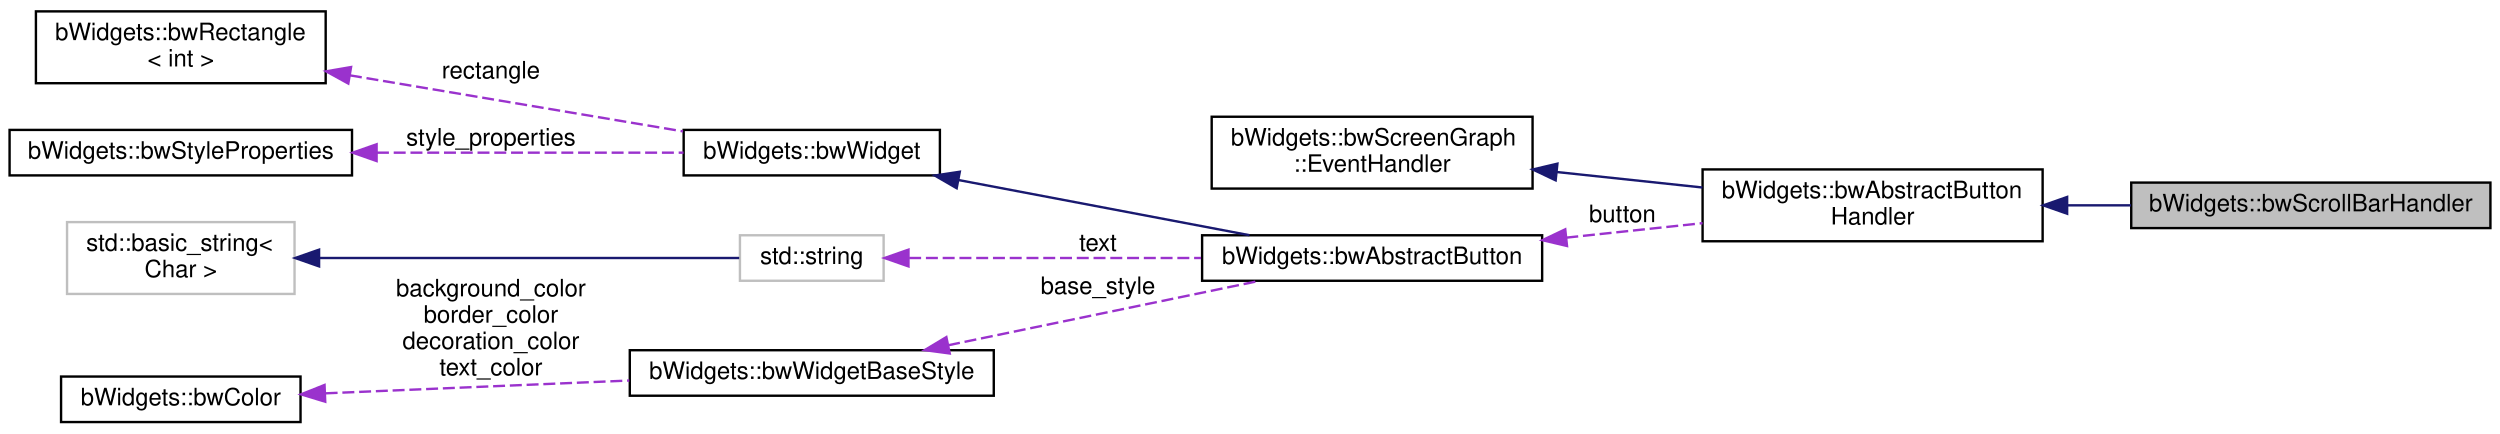
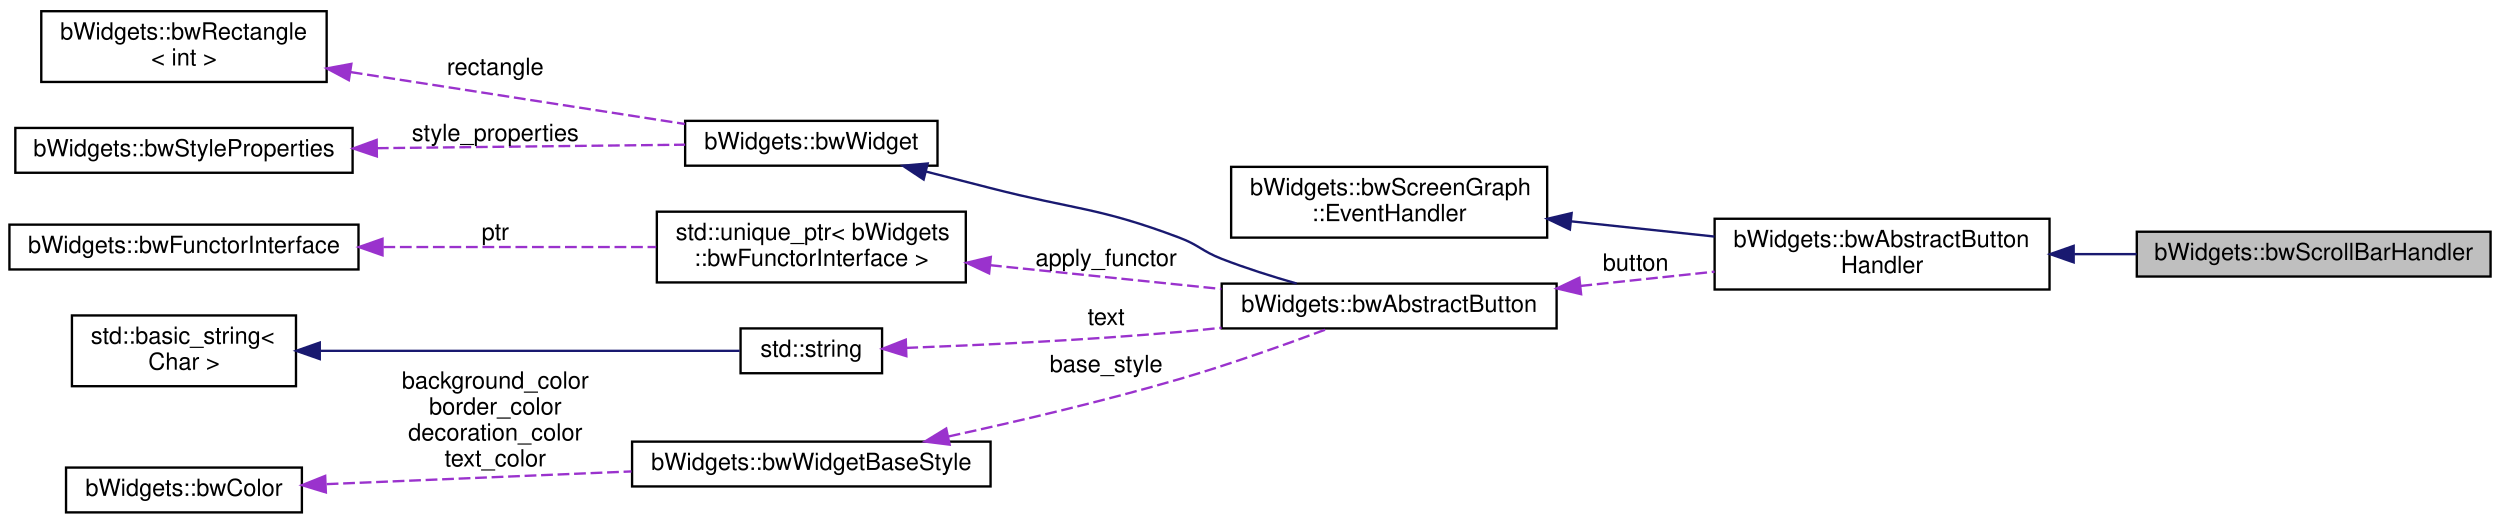
- <svg xmlns="http://www.w3.org/2000/svg" xmlns:xlink="http://www.w3.org/1999/xlink" width="1044pt" height="181pt" viewBox="0.00 0.00 1044.00 180.50">
-   <g id="graph0" class="graph" transform="scale(1 1) rotate(0) translate(4 176.5)">
+ <svg xmlns="http://www.w3.org/2000/svg" xmlns:xlink="http://www.w3.org/1999/xlink" width="1060pt" height="222pt" viewBox="0.00 0.00 1060.00 221.50">
+   <g id="graph0" class="graph" transform="scale(1 1) rotate(0) translate(4 217.5)">
    <g id="node1" class="node">
      <g id="a_node1">
        <a xlink:title=" ">
-           <polygon fill="#bfbfbf" stroke="black" points="886,-81.5 886,-100.5 1036,-100.5 1036,-81.5 886,-81.5" />
-           <text text-anchor="middle" x="961" y="-88.5" font-family="Helvetica,sans-Serif" font-size="10.00">bWidgets::bwScrollBarHandler</text>
+           <polygon fill="#bfbfbf" stroke="black" points="902,-100.5 902,-119.5 1052,-119.5 1052,-100.5 902,-100.5" />
+           <text text-anchor="middle" x="977" y="-107.5" font-family="Helvetica,sans-Serif" font-size="10.00">bWidgets::bwScrollBarHandler</text>
        </a>
      </g>
    </g>
    <g id="node2" class="node">
      <g id="a_node2">
        <a xlink:href="classbWidgets_1_1bwAbstractButtonHandler.html" target="_top" xlink:title=" ">
-           <polygon fill="none" stroke="black" points="707,-76 707,-106 849,-106 849,-76 707,-76" />
-           <text text-anchor="start" x="715" y="-94" font-family="Helvetica,sans-Serif" font-size="10.00">bWidgets::bwAbstractButton</text>
-           <text text-anchor="middle" x="778" y="-83" font-family="Helvetica,sans-Serif" font-size="10.00">Handler</text>
+           <polygon fill="none" stroke="black" points="723,-95 723,-125 865,-125 865,-95 723,-95" />
+           <text text-anchor="start" x="731" y="-113" font-family="Helvetica,sans-Serif" font-size="10.00">bWidgets::bwAbstractButton</text>
+           <text text-anchor="middle" x="794" y="-102" font-family="Helvetica,sans-Serif" font-size="10.00">Handler</text>
        </a>
      </g>
    </g>
    <g id="edge1" class="edge">
-       <path fill="none" stroke="midnightblue" d="M859.48,-91C868.28,-91 877.2,-91 885.91,-91" />
-       <polygon fill="midnightblue" stroke="midnightblue" points="859.24,-87.5 849.24,-91 859.24,-94.5 859.24,-87.5" />
+       <path fill="none" stroke="midnightblue" d="M875.48,-110C884.28,-110 893.2,-110 901.91,-110" />
+       <polygon fill="midnightblue" stroke="midnightblue" points="875.24,-106.5 865.24,-110 875.24,-113.5 875.24,-106.5" />
    </g>
    <g id="node3" class="node">
      <g id="a_node3">
        <a xlink:href="classbWidgets_1_1bwScreenGraph_1_1EventHandler.html" target="_top" xlink:title="API for registering and calling event-listeners.">
-           <polygon fill="none" stroke="black" points="502,-98 502,-128 636,-128 636,-98 502,-98" />
-           <text text-anchor="start" x="510" y="-116" font-family="Helvetica,sans-Serif" font-size="10.00">bWidgets::bwScreenGraph</text>
-           <text text-anchor="middle" x="569" y="-105" font-family="Helvetica,sans-Serif" font-size="10.00">::EventHandler</text>
+           <polygon fill="none" stroke="black" points="518,-117 518,-147 652,-147 652,-117 518,-117" />
+           <text text-anchor="start" x="526" y="-135" font-family="Helvetica,sans-Serif" font-size="10.00">bWidgets::bwScreenGraph</text>
+           <text text-anchor="middle" x="585" y="-124" font-family="Helvetica,sans-Serif" font-size="10.00">::EventHandler</text>
        </a>
      </g>
    </g>
    <g id="edge2" class="edge">
-       <path fill="none" stroke="midnightblue" d="M646.02,-104.92C665.94,-102.8 687.33,-100.53 706.92,-98.45" />
-       <polygon fill="midnightblue" stroke="midnightblue" points="645.64,-101.44 636.07,-105.98 646.38,-108.4 645.64,-101.44" />
+       <path fill="none" stroke="midnightblue" d="M662.02,-123.92C681.94,-121.8 703.33,-119.53 722.92,-117.45" />
+       <polygon fill="midnightblue" stroke="midnightblue" points="661.64,-120.44 652.07,-124.98 662.38,-127.4 661.64,-120.44" />
    </g>
    <g id="node4" class="node">
      <g id="a_node4">
        <a xlink:href="classbWidgets_1_1bwAbstractButton.html" target="_top" xlink:title="Base class for button like widgets.">
-           <polygon fill="none" stroke="black" points="498,-59.5 498,-78.5 640,-78.5 640,-59.5 498,-59.5" />
-           <text text-anchor="middle" x="569" y="-66.5" font-family="Helvetica,sans-Serif" font-size="10.00">bWidgets::bwAbstractButton</text>
+           <polygon fill="none" stroke="black" points="514,-78.5 514,-97.5 656,-97.5 656,-78.5 514,-78.5" />
+           <text text-anchor="middle" x="585" y="-85.5" font-family="Helvetica,sans-Serif" font-size="10.00">bWidgets::bwAbstractButton</text>
        </a>
      </g>
    </g>
    <g id="edge3" class="edge">
-       <path fill="none" stroke="#9a32cd" stroke-dasharray="5,2" d="M650.08,-77.51C668.85,-79.51 688.7,-81.62 706.99,-83.56" />
-       <polygon fill="#9a32cd" stroke="#9a32cd" points="650.39,-74.02 640.08,-76.45 649.65,-80.99 650.39,-74.02" />
-       <text text-anchor="middle" x="673.5" y="-84" font-family="Helvetica,sans-Serif" font-size="10.00"> button</text>
+       <path fill="none" stroke="#9a32cd" stroke-dasharray="5,2" d="M666.08,-96.51C684.85,-98.51 704.7,-100.62 722.99,-102.56" />
+       <polygon fill="#9a32cd" stroke="#9a32cd" points="666.39,-93.02 656.08,-95.45 665.65,-99.99 666.39,-93.02" />
+       <text text-anchor="middle" x="689.5" y="-103" font-family="Helvetica,sans-Serif" font-size="10.00"> button</text>
    </g>
    <g id="node5" class="node">
      <g id="a_node5">
        <a xlink:href="classbWidgets_1_1bwWidget.html" target="_top" xlink:title="Abstract base class that all widgets derive from.">
-           <polygon fill="none" stroke="black" points="281.5,-103.5 281.5,-122.5 388.5,-122.5 388.5,-103.5 281.5,-103.5" />
-           <text text-anchor="middle" x="335" y="-110.5" font-family="Helvetica,sans-Serif" font-size="10.00">bWidgets::bwWidget</text>
+           <polygon fill="none" stroke="black" points="286.5,-147.5 286.5,-166.5 393.5,-166.5 393.5,-147.5 286.5,-147.5" />
+           <text text-anchor="middle" x="340" y="-154.5" font-family="Helvetica,sans-Serif" font-size="10.00">bWidgets::bwWidget</text>
        </a>
      </g>
    </g>
    <g id="edge4" class="edge">
-       <path fill="none" stroke="midnightblue" d="M396.2,-101.58C433.95,-94.42 482.06,-85.3 517.76,-78.53" />
-       <polygon fill="midnightblue" stroke="midnightblue" points="395.51,-98.15 386.34,-103.45 396.82,-105.03 395.51,-98.15" />
+       <path fill="none" stroke="midnightblue" d="M388.51,-145.03C397.64,-142.71 407.12,-140.29 416,-138 451.6,-128.82 461.6,-129.96 496,-117 504.37,-113.85 505.66,-111.24 514,-108 524.13,-104.06 535.35,-100.51 545.79,-97.53" />
+       <polygon fill="midnightblue" stroke="midnightblue" points="387.62,-141.64 378.79,-147.49 389.34,-148.43 387.62,-141.64" />
    </g>
    <g id="node6" class="node">
      <g id="a_node6">
        <a xlink:href="classbWidgets_1_1bwRectangle.html" target="_top" xlink:title=" ">
-           <polygon fill="none" stroke="black" points="11,-142 11,-172 132,-172 132,-142 11,-142" />
-           <text text-anchor="start" x="19" y="-160" font-family="Helvetica,sans-Serif" font-size="10.00">bWidgets::bwRectangle</text>
-           <text text-anchor="middle" x="71.5" y="-149" font-family="Helvetica,sans-Serif" font-size="10.00">&lt; int &gt;</text>
+           <polygon fill="none" stroke="black" points="13.5,-183 13.5,-213 134.5,-213 134.5,-183 13.5,-183" />
+           <text text-anchor="start" x="21.5" y="-201" font-family="Helvetica,sans-Serif" font-size="10.00">bWidgets::bwRectangle</text>
+           <text text-anchor="middle" x="74" y="-190" font-family="Helvetica,sans-Serif" font-size="10.00">&lt; int &gt;</text>
        </a>
      </g>
    </g>
    <g id="edge5" class="edge">
-       <path fill="none" stroke="#9a32cd" stroke-dasharray="5,2" d="M142.14,-145.28C185.81,-137.93 241.21,-128.61 281.24,-121.88" />
-       <polygon fill="#9a32cd" stroke="#9a32cd" points="141.45,-141.85 132.17,-146.96 142.61,-148.75 141.45,-141.85" />
-       <text text-anchor="middle" x="201" y="-144" font-family="Helvetica,sans-Serif" font-size="10.00"> rectangle</text>
+       <path fill="none" stroke="#9a32cd" stroke-dasharray="5,2" d="M144.72,-187.17C189.11,-180.28 245.71,-171.49 286.35,-165.18" />
+       <polygon fill="#9a32cd" stroke="#9a32cd" points="143.92,-183.75 134.58,-188.75 144.99,-190.67 143.92,-183.75" />
+       <text text-anchor="middle" x="206" y="-186" font-family="Helvetica,sans-Serif" font-size="10.00"> rectangle</text>
    </g>
    <g id="node7" class="node">
      <g id="a_node7">
        <a xlink:href="classbWidgets_1_1bwStyleProperties.html" target="_top" xlink:title="Manage a list of properties (bwStyleProperty instances).">
-           <polygon fill="none" stroke="black" points="0,-103.5 0,-122.5 143,-122.5 143,-103.5 0,-103.5" />
-           <text text-anchor="middle" x="71.5" y="-110.5" font-family="Helvetica,sans-Serif" font-size="10.00">bWidgets::bwStyleProperties</text>
+           <polygon fill="none" stroke="black" points="2.5,-144.5 2.5,-163.5 145.5,-163.5 145.5,-144.5 2.5,-144.5" />
+           <text text-anchor="middle" x="74" y="-151.5" font-family="Helvetica,sans-Serif" font-size="10.00">bWidgets::bwStyleProperties</text>
        </a>
      </g>
    </g>
    <g id="edge6" class="edge">
-       <path fill="none" stroke="#9a32cd" stroke-dasharray="5,2" d="M153.41,-113C195.1,-113 244.76,-113 281.44,-113" />
-       <polygon fill="#9a32cd" stroke="#9a32cd" points="153.27,-109.5 143.27,-113 153.27,-116.5 153.27,-109.5" />
-       <text text-anchor="middle" x="201" y="-116" font-family="Helvetica,sans-Serif" font-size="10.00"> style_properties</text>
+       <path fill="none" stroke="#9a32cd" stroke-dasharray="5,2" d="M155.79,-154.92C198.28,-155.4 249.15,-155.98 286.49,-156.4" />
+       <polygon fill="#9a32cd" stroke="#9a32cd" points="155.79,-151.42 145.75,-154.8 155.71,-158.42 155.79,-151.42" />
+       <text text-anchor="middle" x="206" y="-158" font-family="Helvetica,sans-Serif" font-size="10.00"> style_properties</text>
    </g>
    <g id="node8" class="node">
      <g id="a_node8">
        <a xlink:title=" ">
-           <polygon fill="none" stroke="#bfbfbf" points="305,-59.5 305,-78.5 365,-78.5 365,-59.5 305,-59.5" />
-           <text text-anchor="middle" x="335" y="-66.5" font-family="Helvetica,sans-Serif" font-size="10.00">std::string</text>
+           <polygon fill="none" stroke="black" points="274.5,-98 274.5,-128 405.5,-128 405.5,-98 274.5,-98" />
+           <text text-anchor="start" x="282.5" y="-116" font-family="Helvetica,sans-Serif" font-size="10.00">std::unique_ptr&lt; bWidgets</text>
+           <text text-anchor="middle" x="340" y="-105" font-family="Helvetica,sans-Serif" font-size="10.00">::bwFunctorInterface &gt;</text>
        </a>
      </g>
    </g>
    <g id="edge7" class="edge">
-       <path fill="none" stroke="#9a32cd" stroke-dasharray="5,2" d="M375.66,-69C409.03,-69 457.58,-69 497.55,-69" />
-       <polygon fill="#9a32cd" stroke="#9a32cd" points="375.38,-65.5 365.38,-69 375.38,-72.5 375.38,-65.5" />
-       <text text-anchor="middle" x="454.5" y="-72" font-family="Helvetica,sans-Serif" font-size="10.00"> text</text>
+       <path fill="none" stroke="#9a32cd" stroke-dasharray="5,2" d="M415.76,-105.31C447,-102.09 483.1,-98.38 513.84,-95.22" />
+       <polygon fill="#9a32cd" stroke="#9a32cd" points="415.39,-101.83 405.8,-106.33 416.11,-108.79 415.39,-101.83" />
+       <text text-anchor="middle" x="465" y="-105" font-family="Helvetica,sans-Serif" font-size="10.00"> apply_functor</text>
    </g>
    <g id="node9" class="node">
      <g id="a_node9">
-         <a xlink:title=" ">
-           <polygon fill="none" stroke="#bfbfbf" points="24,-54 24,-84 119,-84 119,-54 24,-54" />
-           <text text-anchor="start" x="32" y="-72" font-family="Helvetica,sans-Serif" font-size="10.00">std::basic_string&lt;</text>
-           <text text-anchor="middle" x="71.5" y="-61" font-family="Helvetica,sans-Serif" font-size="10.00"> Char &gt;</text>
+         <a xlink:href="classbWidgets_1_1bwFunctorInterface.html" target="_top" xlink:title="Abstract function object class.">
+           <polygon fill="none" stroke="black" points="0,-103.5 0,-122.5 148,-122.5 148,-103.5 0,-103.5" />
+           <text text-anchor="middle" x="74" y="-110.5" font-family="Helvetica,sans-Serif" font-size="10.00">bWidgets::bwFunctorInterface</text>
        </a>
      </g>
    </g>
    <g id="edge8" class="edge">
-       <path fill="none" stroke="midnightblue" d="M129.36,-69C183.36,-69 262.38,-69 304.69,-69" />
-       <polygon fill="midnightblue" stroke="midnightblue" points="129.25,-65.5 119.25,-69 129.25,-72.5 129.25,-65.5" />
+       <path fill="none" stroke="#9a32cd" stroke-dasharray="5,2" d="M158.56,-113C195.95,-113 239.35,-113 274.22,-113" />
+       <polygon fill="#9a32cd" stroke="#9a32cd" points="158.19,-109.5 148.19,-113 158.19,-116.5 158.19,-109.5" />
+       <text text-anchor="middle" x="206" y="-116" font-family="Helvetica,sans-Serif" font-size="10.00"> ptr</text>
    </g>
    <g id="node10" class="node">
      <g id="a_node10">
-         <a xlink:href="classbWidgets_1_1bwWidgetBaseStyle.html" target="_top" xlink:title="Properties for typical widgets with roundbox corners.">
-           <polygon fill="none" stroke="black" points="259,-11.5 259,-30.5 411,-30.5 411,-11.5 259,-11.5" />
-           <text text-anchor="middle" x="335" y="-18.5" font-family="Helvetica,sans-Serif" font-size="10.00">bWidgets::bwWidgetBaseStyle</text>
+         <a xlink:title=" ">
+           <polygon fill="none" stroke="black" points="310,-59.5 310,-78.5 370,-78.5 370,-59.5 310,-59.5" />
+           <text text-anchor="middle" x="340" y="-66.5" font-family="Helvetica,sans-Serif" font-size="10.00">std::string</text>
        </a>
      </g>
    </g>
    <g id="edge9" class="edge">
-       <path fill="none" stroke="#9a32cd" stroke-dasharray="5,2" d="M391.94,-32.57C431.75,-40.81 484.6,-51.74 521.97,-59.48" />
-       <polygon fill="#9a32cd" stroke="#9a32cd" points="392.61,-29.14 382.11,-30.54 391.2,-35.99 392.61,-29.14" />
-       <text text-anchor="middle" x="454.5" y="-54" font-family="Helvetica,sans-Serif" font-size="10.00"> base_style</text>
+       <path fill="none" stroke="#9a32cd" stroke-dasharray="5,2" d="M380.27,-70.24C411.63,-71.42 456.69,-73.53 496,-77 501.83,-77.51 507.86,-78.12 513.92,-78.77" />
+       <polygon fill="#9a32cd" stroke="#9a32cd" points="380.3,-66.74 370.18,-69.87 380.05,-73.73 380.3,-66.74" />
+       <text text-anchor="middle" x="465" y="-80" font-family="Helvetica,sans-Serif" font-size="10.00"> text</text>
    </g>
    <g id="node11" class="node">
      <g id="a_node11">
-         <a xlink:href="classbWidgets_1_1bwColor.html" target="_top" xlink:title=" ">
-           <polygon fill="none" stroke="black" points="21.5,-0.5 21.5,-19.5 121.5,-19.5 121.5,-0.5 21.5,-0.5" />
-           <text text-anchor="middle" x="71.5" y="-7.5" font-family="Helvetica,sans-Serif" font-size="10.00">bWidgets::bwColor</text>
+         <a xlink:title=" ">
+           <polygon fill="none" stroke="black" points="26.5,-54 26.5,-84 121.5,-84 121.5,-54 26.5,-54" />
+           <text text-anchor="start" x="34.5" y="-72" font-family="Helvetica,sans-Serif" font-size="10.00">std::basic_string&lt;</text>
+           <text text-anchor="middle" x="74" y="-61" font-family="Helvetica,sans-Serif" font-size="10.00"> Char &gt;</text>
        </a>
      </g>
    </g>
    <g id="edge10" class="edge">
-       <path fill="none" stroke="#9a32cd" stroke-dasharray="5,2" d="M131.98,-12.5C169.58,-14.08 218.51,-16.14 258.79,-17.84" />
-       <polygon fill="#9a32cd" stroke="#9a32cd" points="131.82,-8.99 121.69,-12.07 131.53,-15.99 131.82,-8.99" />
-       <text text-anchor="middle" x="201" y="-53" font-family="Helvetica,sans-Serif" font-size="10.00"> background_color</text>
-       <text text-anchor="middle" x="201" y="-42" font-family="Helvetica,sans-Serif" font-size="10.00">border_color</text>
-       <text text-anchor="middle" x="201" y="-31" font-family="Helvetica,sans-Serif" font-size="10.00">decoration_color</text>
-       <text text-anchor="middle" x="201" y="-20" font-family="Helvetica,sans-Serif" font-size="10.00">text_color</text>
+       <path fill="none" stroke="midnightblue" d="M131.81,-69C186.43,-69 266.82,-69 309.64,-69" />
+       <polygon fill="midnightblue" stroke="midnightblue" points="131.59,-65.5 121.59,-69 131.59,-72.5 131.59,-65.5" />
+     </g>
+     <g id="node12" class="node">
+       <g id="a_node12">
+         <a xlink:href="classbWidgets_1_1bwWidgetBaseStyle.html" target="_top" xlink:title="Properties for typical widgets with roundbox corners.">
+           <polygon fill="none" stroke="black" points="264,-11.5 264,-30.5 416,-30.5 416,-11.5 264,-11.5" />
+           <text text-anchor="middle" x="340" y="-18.5" font-family="Helvetica,sans-Serif" font-size="10.00">bWidgets::bwWidgetBaseStyle</text>
+         </a>
+       </g>
+     </g>
+     <g id="edge11" class="edge">
+       <path fill="none" stroke="#9a32cd" stroke-dasharray="5,2" d="M398.25,-32.71C427.67,-39.13 463.97,-47.67 496,-57 517.62,-63.3 541.7,-71.9 559.2,-78.44" />
+       <polygon fill="#9a32cd" stroke="#9a32cd" points="398.66,-29.22 388.15,-30.53 397.19,-36.06 398.66,-29.22" />
+       <text text-anchor="middle" x="465" y="-60" font-family="Helvetica,sans-Serif" font-size="10.00"> base_style</text>
+     </g>
+     <g id="node13" class="node">
+       <g id="a_node13">
+         <a xlink:href="classbWidgets_1_1bwColor.html" target="_top" xlink:title=" ">
+           <polygon fill="none" stroke="black" points="24,-0.5 24,-19.5 124,-19.5 124,-0.5 24,-0.5" />
+           <text text-anchor="middle" x="74" y="-7.5" font-family="Helvetica,sans-Serif" font-size="10.00">bWidgets::bwColor</text>
+         </a>
+       </g>
+     </g>
+     <g id="edge12" class="edge">
+       <path fill="none" stroke="#9a32cd" stroke-dasharray="5,2" d="M134.5,-12.48C172.74,-14.07 222.76,-16.16 263.75,-17.86" />
+       <polygon fill="#9a32cd" stroke="#9a32cd" points="134.17,-8.96 124.04,-12.04 133.88,-15.96 134.17,-8.96" />
+       <text text-anchor="middle" x="206" y="-53" font-family="Helvetica,sans-Serif" font-size="10.00"> background_color</text>
+       <text text-anchor="middle" x="206" y="-42" font-family="Helvetica,sans-Serif" font-size="10.00">border_color</text>
+       <text text-anchor="middle" x="206" y="-31" font-family="Helvetica,sans-Serif" font-size="10.00">decoration_color</text>
+       <text text-anchor="middle" x="206" y="-20" font-family="Helvetica,sans-Serif" font-size="10.00">text_color</text>
    </g>
  </g>
</svg>
